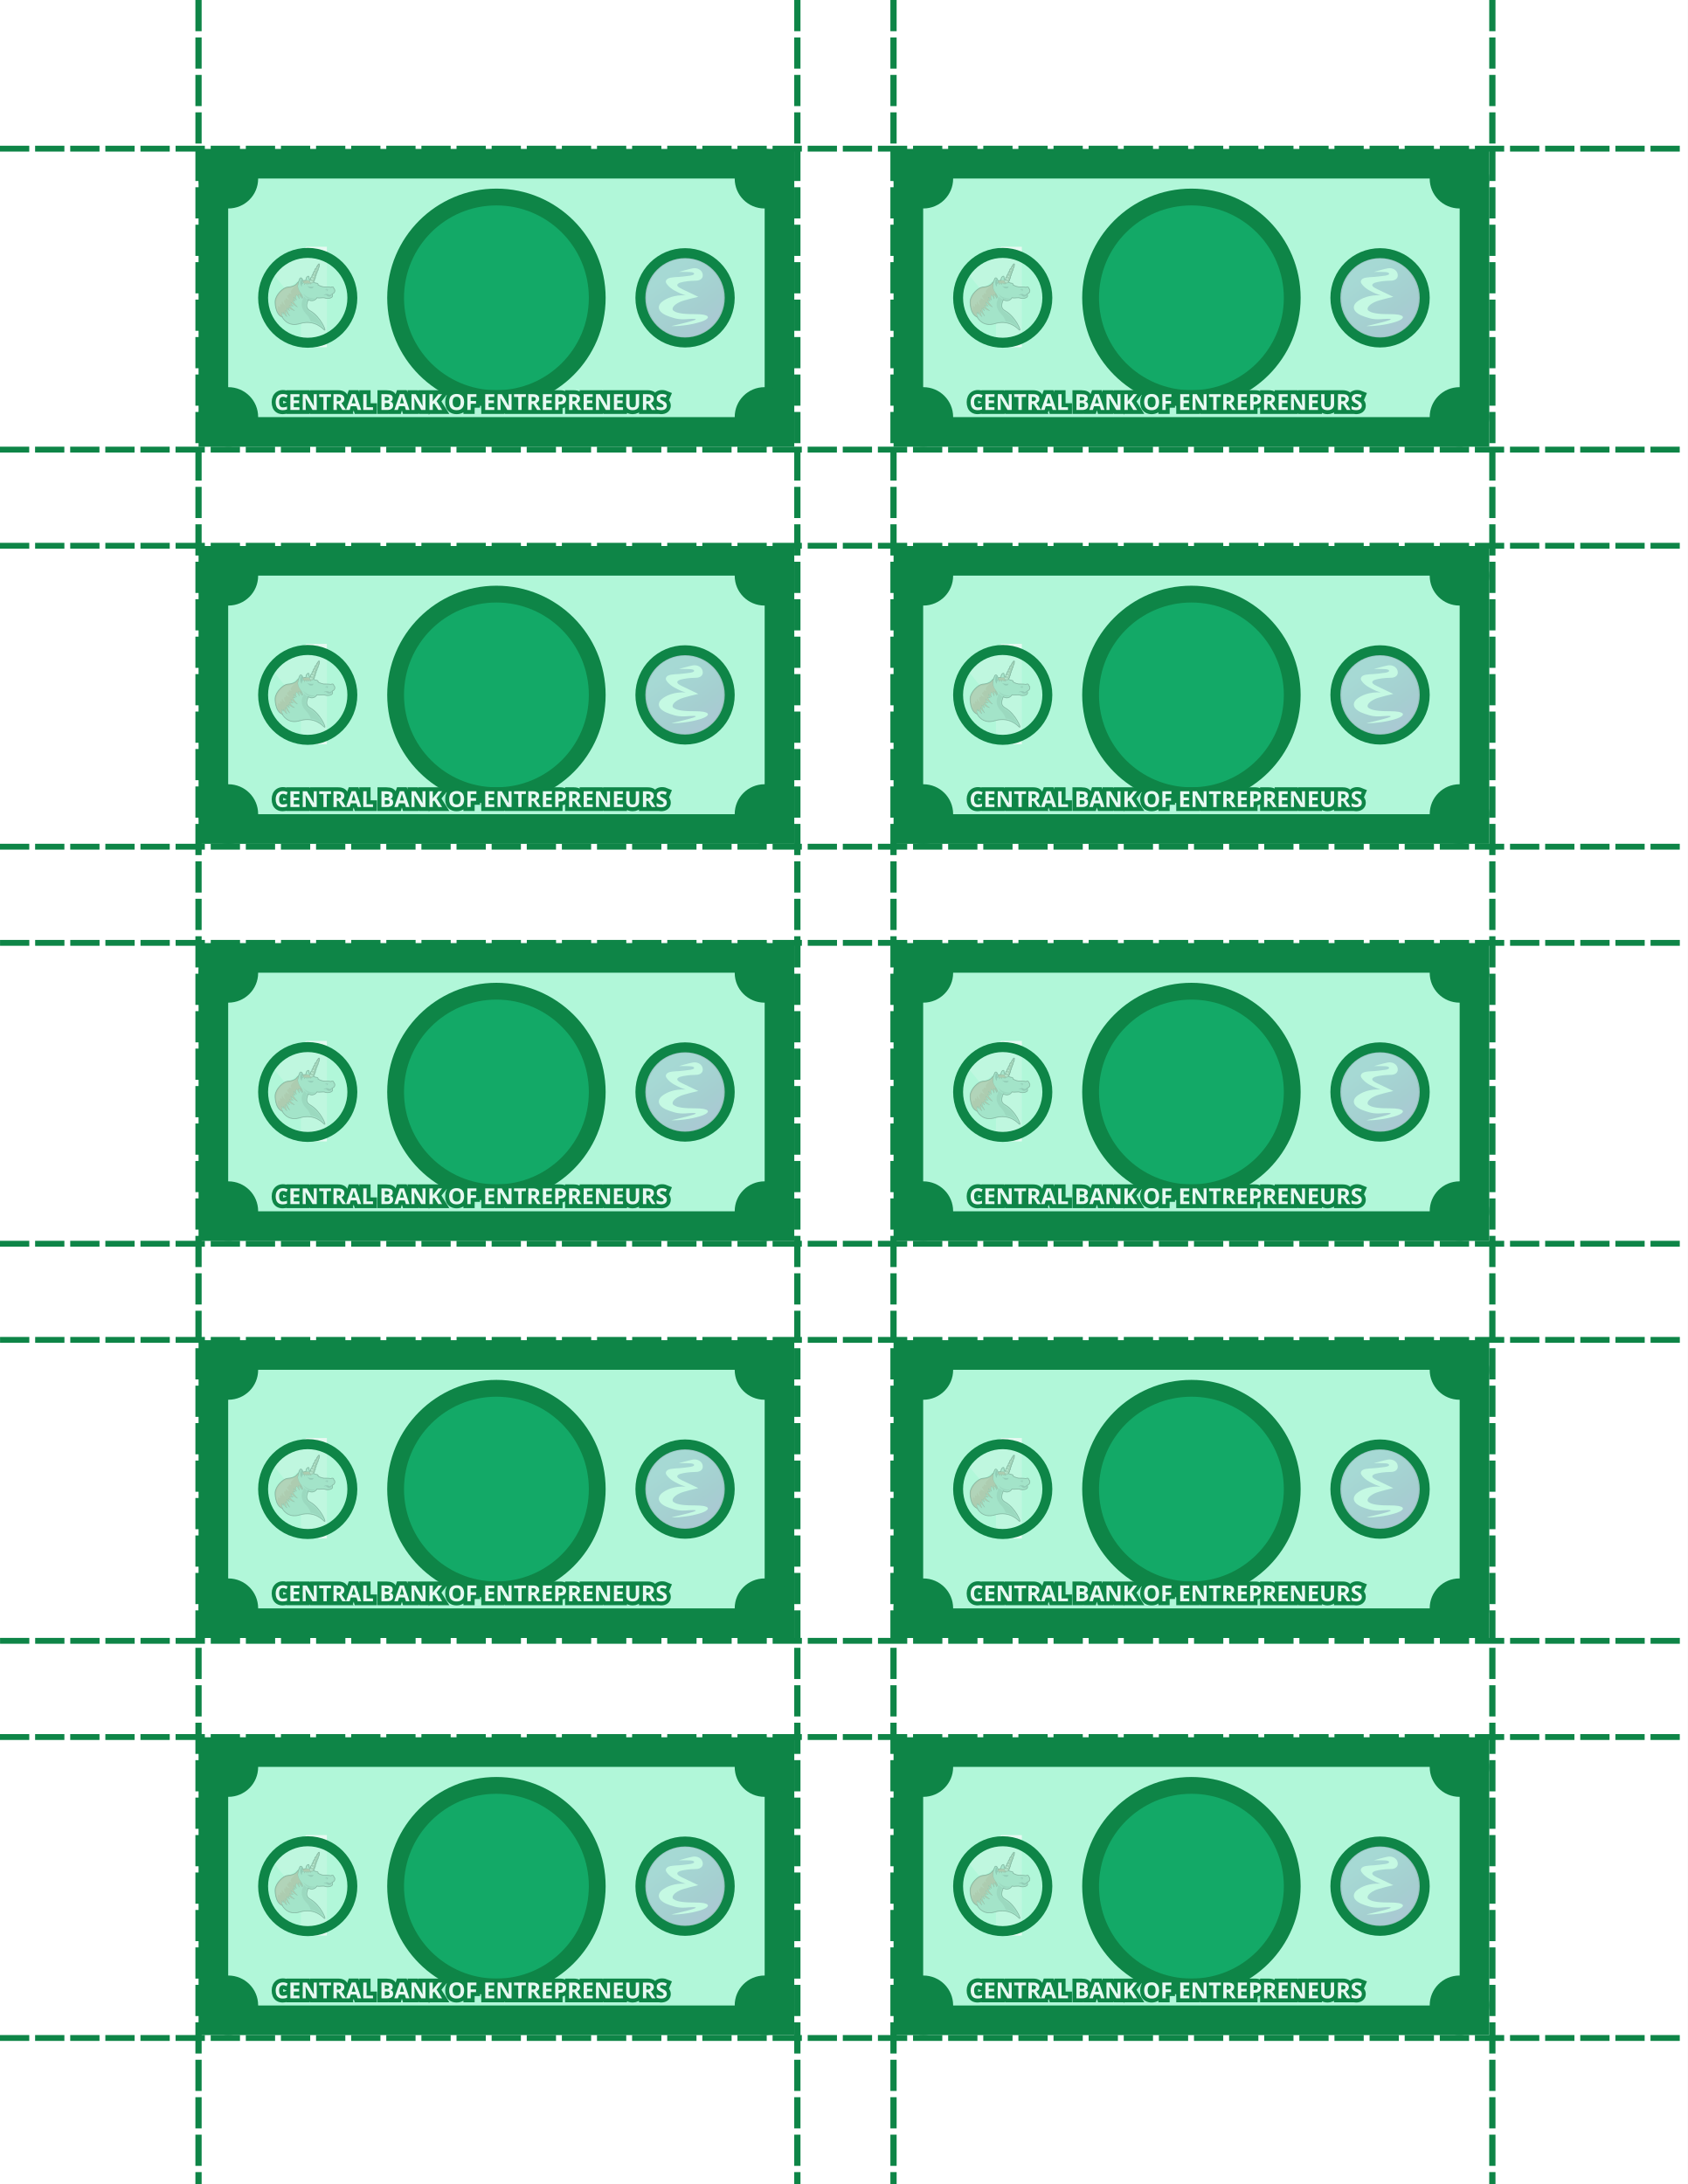
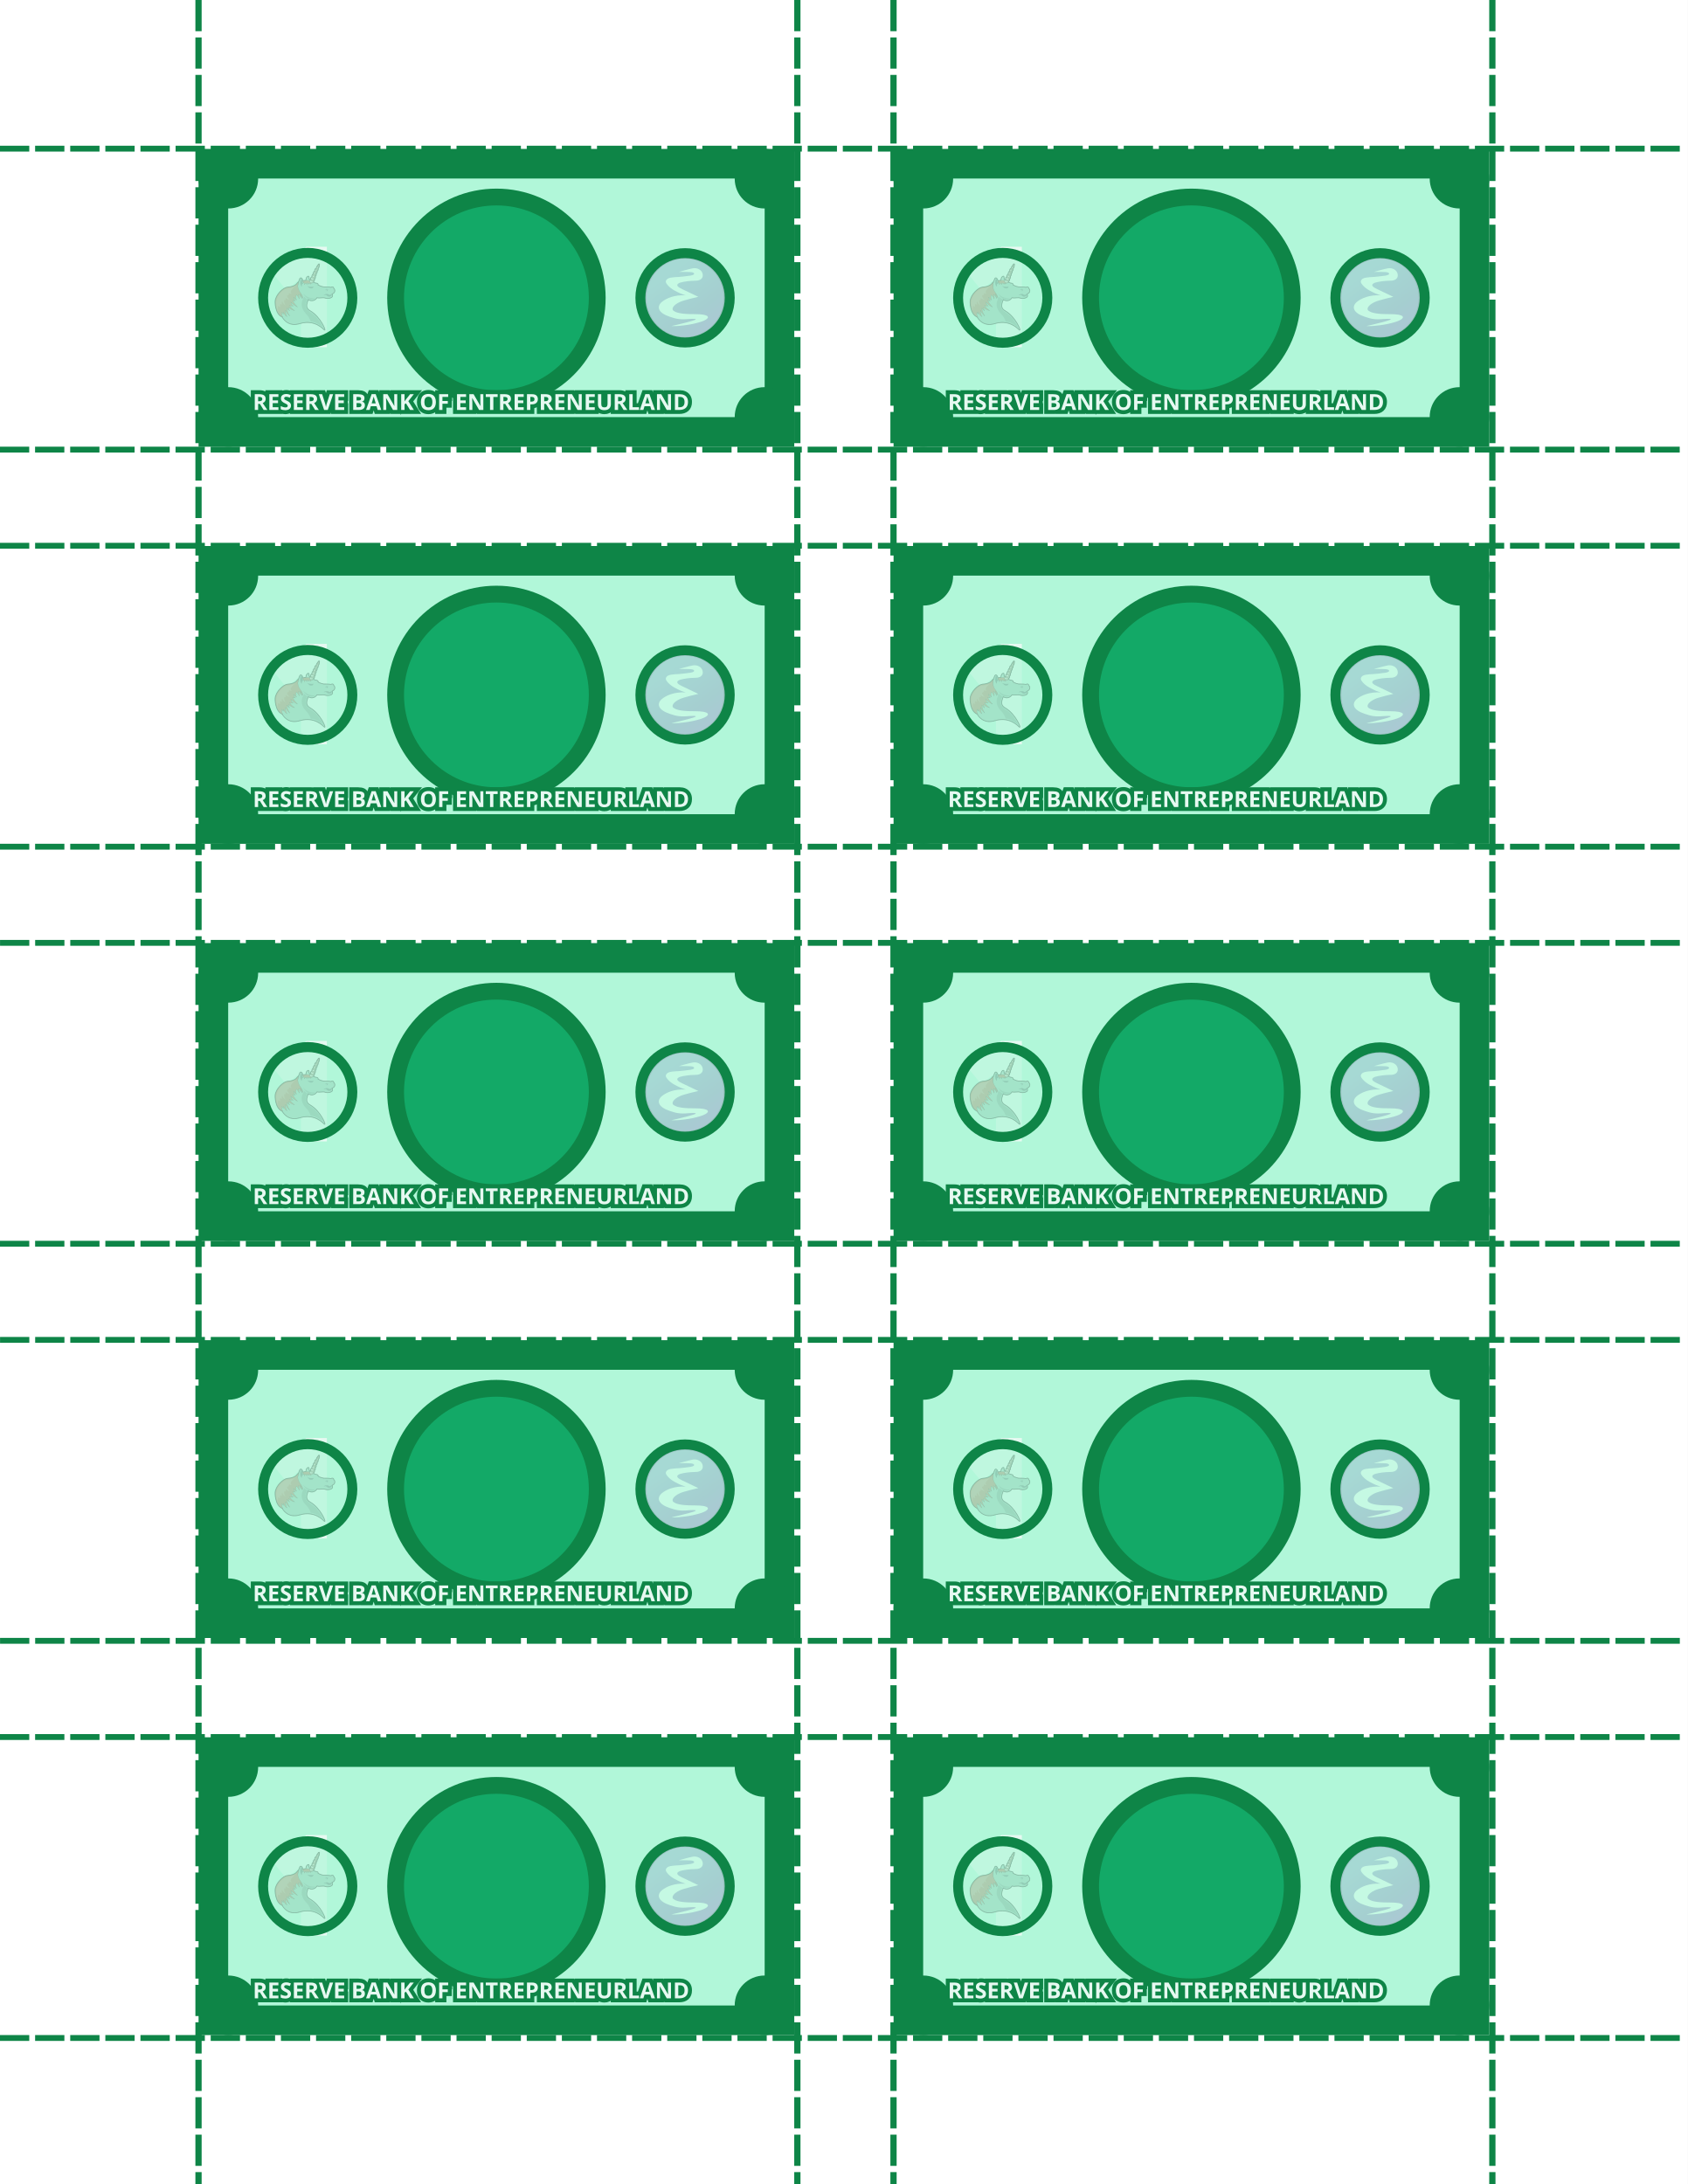
<svg xmlns="http://www.w3.org/2000/svg" xmlns:xlink="http://www.w3.org/1999/xlink" width="8.5in" height="11in" viewBox="0 0 215.9 279.4" version="1.1" id="svg1" xml:space="preserve">
  <defs id="defs1">
    <linearGradient y2="300.74" x2="236.614" y1="-161.851" x1="-122.202" spreadMethod="pad" gradientTransform="matrix(0.08192422,0,0,0.07764193,75.01818,46.24182)" gradientUnits="userSpaceOnUse" id="linearGradient4245" xlink:href="#linearGradient4284" />
    <linearGradient id="linearGradient4284">
      <stop offset="0" style="stop-color:#8381c5;stop-opacity:1" id="stop4286" />
      <stop id="stop4290" style="stop-color:#7e55b3;stop-opacity:0.996" offset="0.566" />
      <stop offset="1" style="stop-color:#a52ecb;stop-opacity:0.992" id="stop4288" />
    </linearGradient>
    <linearGradient y2="66.018" x2="173.945" y1="396.607" x1="447.809" gradientTransform="matrix(0.09251715,0,0,0.09251715,52.23944,23.01467)" gradientUnits="userSpaceOnUse" id="linearGradient4247" xlink:href="#linearGradient4292" />
    <linearGradient id="linearGradient4292">
      <stop id="stop4294" offset="0" style="stop-color:#411f5d;stop-opacity:1" />
      <stop id="stop4296" offset="1" style="stop-color:#5b2a85;stop-opacity:1" />
    </linearGradient>
    <filter height="1.106" y="-0.053" width="1.107" x="-0.054" id="filter4350" style="color-interpolation-filters:sRGB">
      <feGaussianBlur id="feGaussianBlur4352" stdDeviation="8.785" />
    </filter>
    <pattern id="EMFhbasepattern" patternUnits="userSpaceOnUse" width="6" height="6" x="0" y="0" />
    <filter height="1.106" y="-0.053" width="1.107" x="-0.054" id="filter4350-1" style="color-interpolation-filters:sRGB">
      <feGaussianBlur id="feGaussianBlur4352-1" stdDeviation="8.785" />
    </filter>
    <filter height="1.106" y="-0.053" width="1.107" x="-0.054" id="filter4350-1-6" style="color-interpolation-filters:sRGB">
      <feGaussianBlur id="feGaussianBlur4352-1-0" stdDeviation="8.785" />
    </filter>
    <filter height="1.106" y="-0.053" width="1.107" x="-0.054" id="filter4350-1-7" style="color-interpolation-filters:sRGB">
      <feGaussianBlur id="feGaussianBlur4352-1-1" stdDeviation="8.785" />
    </filter>
    <filter height="1.106" y="-0.053" width="1.107" x="-0.054" id="filter4350-1-6-9" style="color-interpolation-filters:sRGB">
      <feGaussianBlur id="feGaussianBlur4352-1-0-9" stdDeviation="8.785" />
    </filter>
    <linearGradient id="linearGradient4-8" gradientTransform="scale(0.9950707,1.004954)" x1="53.657" y1="24.04" x2="98.84" y2="24.04" gradientUnits="userSpaceOnUse">
      <stop offset="0" style="stop-color:#8381c5;stop-opacity:1" id="stop1" />
      <stop id="stop2" style="stop-color:#7e55b3;stop-opacity:0.996" offset="0.566" />
      <stop offset="1" style="stop-color:#a52ecb;stop-opacity:0.992" id="stop3" />
    </linearGradient>
    <filter height="1.106" y="-0.053" width="1.107" x="-0.054" id="filter4350-1-6-9-7" style="color-interpolation-filters:sRGB">
      <feGaussianBlur id="feGaussianBlur4352-1-0-9-2" stdDeviation="8.785" />
    </filter>
    <filter height="1.106" y="-0.053" width="1.107" x="-0.054" id="filter4350-1-7-1" style="color-interpolation-filters:sRGB">
      <feGaussianBlur id="feGaussianBlur4352-1-1-5" stdDeviation="8.785" />
    </filter>
    <filter height="1.106" y="-0.053" width="1.107" x="-0.054" id="filter4350-1-6-9-1" style="color-interpolation-filters:sRGB">
      <feGaussianBlur id="feGaussianBlur4352-1-0-9-6" stdDeviation="8.785" />
    </filter>
    <filter height="1.106" y="-0.053" width="1.107" x="-0.054" id="filter4350-1-7-8" style="color-interpolation-filters:sRGB">
      <feGaussianBlur id="feGaussianBlur4352-1-1-2" stdDeviation="8.785" />
    </filter>
    <filter height="1.106" y="-0.053" width="1.107" x="-0.054" id="filter4350-1-6-9-4" style="color-interpolation-filters:sRGB">
      <feGaussianBlur id="feGaussianBlur4352-1-0-9-5" stdDeviation="8.785" />
    </filter>
    <filter height="1.106" y="-0.053" width="1.107" x="-0.054" id="filter4350-1-7-6" style="color-interpolation-filters:sRGB">
      <feGaussianBlur id="feGaussianBlur4352-1-1-8" stdDeviation="8.785" />
    </filter>
    <clipPath clipPathUnits="userSpaceOnUse" id="clipPath25">
      <rect style="fill:#ff0000;stroke:none;stroke-width:3;stroke-linecap:square;stroke-linejoin:miter;paint-order:stroke markers fill;stop-color:#000000" id="rect25-8" width="78" height="45.033" x="763.613" y="452.824" />
    </clipPath>
    <rect x="74.854" y="-35.632" width="150.536" height="28.174" id="rect17" />
    <rect x="69.606" y="-38.394" width="143.079" height="16.02" id="rect16" />
    <rect x="52.481" y="-37.289" width="204.95" height="16.849" id="rect1" />
    <filter height="1.106" y="-0.053" width="1.107" x="-0.054" id="filter4350-2" style="color-interpolation-filters:sRGB">
      <feGaussianBlur id="feGaussianBlur4352-3" stdDeviation="8.785" />
    </filter>
  </defs>
  <g id="layer4">
    <rect style="fill:#ffffff;fill-opacity:1;stroke:none;stroke-width:0.026;stroke-linecap:square;paint-order:stroke fill markers" id="rect3" width="215.9" height="279.4" x="0" y="0" />
  </g>
  <g id="layer1">
    <g id="g3" transform="matrix(0.2645833,0,0,0.2645833,25.4,19.05)">
      <g id="g1" transform="translate(-0.6175675,-17.68023)">
        <rect style="display:inline;fill:#b1f7d9;fill-opacity:1;stroke:#0e8547;stroke-width:14.314;stroke-dasharray:none;stroke-opacity:1;paint-order:markers fill stroke" id="rect2" width="273.686" height="129.686" x="7.774" y="24.837" />
        <g id="g5" transform="matrix(3.40826,0,0,3.40826,9.145188,-41.00103)" style="stroke-width:2.113;stroke-dasharray:none">
          <circle style="fill:#13a967;fill-opacity:1;stroke:#0e8547;stroke-width:2.384;stroke-dasharray:none;stroke-opacity:1;paint-order:markers fill stroke" id="path3" cx="39.748" cy="38.343" r="14.3" />
          <text xml:space="preserve" style="font-style:normal;font-variant:normal;font-weight:bold;font-stretch:normal;font-size:18.778px;font-family:'Overpass Mono';-inkscape-font-specification:'Overpass Mono Bold';text-align:start;writing-mode:lr-tb;direction:ltr;text-anchor:start;fill:#ffffff;fill-opacity:1;stroke:none;stroke-width:0.845;stroke-dasharray:none;stroke-opacity:1;paint-order:markers fill stroke" x="39.748" y="44.924" id="text3">
            <tspan id="tspan3" x="39.748" y="44.924" style="font-size:18.778px;text-align:center;text-anchor:middle;fill:#e6f9f1;fill-opacity:1;stroke:#e6f9f1;stroke-width:0.845;stroke-linejoin:miter;stroke-dasharray:none;stroke-opacity:1">1</tspan>
          </text>
        </g>
        <ellipse style="fill:#0e8547;fill-opacity:1;stroke:none;stroke-width:0;stroke-linecap:square;stroke-dasharray:none;stroke-opacity:1;paint-order:stroke fill markers" id="path18" cx="-529.089" cy="-5.522" rx="14.4" ry="0" transform="scale(-1,1)" />
        <ellipse style="fill:#0e8547;fill-opacity:1;stroke-width:0.515;stroke-linecap:square;stroke-dasharray:2.059, 1.03;paint-order:stroke fill markers" id="path15" cx="5.651" cy="26.399" rx="3.35" ry="3.326" transform="matrix(4.299104,0,0,4.329129,-9.276734,-82.20404)" />
        <circle style="fill:#0e8547;fill-opacity:1;stroke-width:2.221;stroke-linecap:square;stroke-dasharray:8.884, 4.442;paint-order:stroke fill markers" id="path15-8" cx="274.218" cy="32.08" r="14.4" />
        <circle style="fill:#0e8547;fill-opacity:1;stroke-width:2.221;stroke-linecap:square;stroke-dasharray:8.884, 4.442;paint-order:stroke fill markers" id="path15-8-1" cx="15.018" cy="147.28" r="14.4" />
        <circle style="fill:#0e8547;fill-opacity:1;stroke-width:2.221;stroke-linecap:square;stroke-dasharray:8.884, 4.442;paint-order:stroke fill markers" id="path15-8-1-2" cx="274.218" cy="147.28" r="14.4" />
      </g>
      <g id="layer1-4" transform="matrix(4.299104,0,0,4.329129,-9.894301,-99.88427)">
        <g id="g2" transform="matrix(0.04694568,0,0,0.04694568,14.47833,37.84008)">
          <path fill="#a04d32" stroke="#000000" stroke-width="3" d="m 64.049,17.456 c -0.205,-3.15 -2.842,-4.366 -5.993,-2.125 -7.22,-1.297 -14.305,-0.687 -17.8,-0.981 -7.662,-1.073 -14.041,-5.128 -14.041,-5.128 0.932,-1.239 0.486,-3.917 -5.498,-4.101 -1.646,-0.542 -3.336,-1.327 -4.933,-1.979 0.544,-1.145 -0.133,-2.836 -0.133,-2.836 2.435,-0.672 2.808,-3.842 1.848,-5.709 3.106,0.084 2.612,-4.718 2.183,-6.381 2.435,-0.923 2.77,-3.831 1.763,-6.129 2.938,-0.671 3.022,-4.114 2.77,-6.548 3.023,-0.168 2.604,-5.457 2.604,-6.549 2.604,-1.679 2.016,-3.946 2.425,-6.573 1.605,-3.25 -0.577,-4.173 -2.116,-0.71 -1.651,3.001 -3.77,4.311 -3.75,6.528 0.755,1.259 -5.625,3.106 -3.61,7.052 -1.428,1.763 -4.785,4.03 -3.592,6.733 -0.606,1.326 -4.888,4.433 -3.041,7.371 -4.03,2.687 -3.79,3.335 -2.938,5.793 -1.147,0.736 -2.318,1.862 -2.995,3.094 -1.32,-1.568 -2.603,-4.429 -2.584,-8.294 0,-3.275 -6.1,0.318 -6.1,6.784 0,0.556 -0.056,1.061 -0.134,1.542 -2.11,0.243 -4.751,0.707 -8.08,1.494 -0.106,0.073 -0.157,0.186 -0.182,0.316 a 8.704,8.704 0 0 1 -0.277,-1.553 c -0.582,-3.79 -4.934,-9.56 -7.057,-2.434 -1.096,2.611 -1.74,4.392 -2.115,5.789 v 0 c 0,0 -0.336,0.226 -0.957,0.61 -2.62,1.622 -3.562,6.686 -13.075,9.883 -3.211,1.079 -7.4,1.945 -12.96,2.395 -9.57,0.773 -27.887,17.314 -29.114,33.097 -0.283,3.964 0.31,13.737 3.596,22.31 l 0.005,0.02 c 0.015,0.042 0.032,0.081 0.048,0.122 0.052,0.134 0.103,0.267 0.156,0.398 0.28,0.718 0.579,1.405 0.895,2.062 1.885,4.028 4.46,7.59 7.934,9.882 a 25.252,25.252 0 0 0 4.372,2.762 c 5.907,9.749 18.442,22.252 42.075,14.859 36.255,-10.284 56.263,13.809 58.568,15.5 3.399,3.433 -8.786,-29.835 -34.587,-44.788 -15.253,-8.322 -5.678,-22.656 -4.585,-27.718 0,0 12.227,8.557 21.087,-4.52 8.004,2.062 13.367,-1.462 20.25,1.03 4.184,1.833 21.77,0.726 15.235,-9.104 4.11,-2.683 4.544,-1.815 6.6,-5.9 1.104,-4.952 -1.403,-6.012 -2.167,-7.366 z m -70.293,-13.299 c -0.041,0.018 -0.086,0.04 -0.125,0.056 0.039,-0.034 0.075,-0.062 0.115,-0.102 z m -13.413,4.523 c -0.073,0.429 -0.143,0.829 -0.212,1.216 0.037,-0.832 0.085,-1.714 0.143,-2.646 0.024,0.435 0.05,0.904 0.069,1.43 z m 10.693,-6.333 c 0.746,1.124 1.662,2.179 1.662,2.179 0,0 -0.875,-0.79 -1.662,-2.179 z" id="path1-1" />
          <path fill="#77aa99" stroke="#000000" stroke-width="0.5" d="m -62.902,75.642 c 0,0 10.02,36.105 46.549,24.68 36.255,-10.284 56.263,13.809 58.568,15.5 3.399,3.433 -8.786,-29.835 -34.587,-44.788 -15.253,-8.322 -5.678,-22.656 -4.585,-27.718 0,0 12.227,8.557 21.087,-4.52 8.004,2.062 13.367,-1.462 20.25,1.03 4.184,1.833 21.77,0.726 15.235,-9.104 4.11,-2.683 4.544,-1.815 6.6,-5.9 1.105,-4.952 -1.402,-6.011 -2.166,-7.366 -0.205,-3.15 -2.842,-4.366 -5.993,-2.125 -7.22,-1.297 -14.305,-0.687 -17.8,-0.981 -7.662,-1.073 -14.041,-5.128 -14.041,-5.128 0.932,-1.239 0.486,-3.917 -5.498,-4.101 -3.287,-1.082 -6.752,-3.136 -9.288,-3.162 -2.567,0 -2.914,-2.537 -2.914,-2.537 -1.606,-0.87 -3.924,-4.252 -3.9,-9.438 0,-3.275 -6.098,0.318 -6.098,6.784 0,6.466 -5.818,7.758 -5.818,7.758 0,0 -2.55,-2.281 -2.855,-5.958 -0.582,-3.79 -4.934,-9.56 -7.057,-2.434 -3.226,7.646 -3.485,9.43 -4.115,13.154 -1.31,7.711 -0.345,8.012 -0.345,8.012 l -32.824,23.43 z" id="path2-13" />
          <path fill="#314b49" stroke="#314b49" stroke-width="0.75" stroke-linecap="round" stroke-linejoin="round" d="m 14.76,14.222 c 1.549,-0.562 0.897,-0.415 1.153,-0.581 -2.96,0.575 -9.635,0.614 -14.317,-1.133 0.392,0.23 2.568,0.962 2.845,1.128 0.218,0.715 0.1,1.438 2.932,2.709 2.559,0.793 5.845,0.461 6.835,-0.529 0.109,-1.684 0.126,-1.065 0.553,-1.594 z" id="path3-5" />
          <path fill="#314b49" stroke="#314b49" stroke-width="0.5" d="m 47.129,33.368 c -2.83,-2.085 -4.881,-0.264 -6.47,-0.413 0.99,-0.645 3.763,-2.062 8.246,-2.062 2.532,0 3.879,2.196 5.57,2.207 1.14,0.007 4.472,-1.71 5.14,-2.378 -0.97,0.838 0.454,1.755 -0.49,3.003 -0.281,0.359 -0.836,1.511 -2.662,2.051 -2.05,0.971 -5.411,1.762 -9.334,-2.408 z" id="path4" />
          <path fill="#314b49" d="m -14.418,-4.578 c 0,0 -3.355,7.996 0.312,15.329 3.667,7.333 0.522,-6.829 4.688,-4.162 3.397,0.385 -2.387,-3.215 -2.033,-7.819 -0.176,-2.892 -1.77,-5.194 -2.967,-3.348 z m 64.404,26.384 c 0,1.121 -1.363,2.03 -3.045,2.03 3.573,-1.121 -0.201,-4.653 -3.045,-2.03 0,-1.121 1.363,-2.03 3.045,-2.03 1.682,0 3.045,0.909 3.045,2.03 z" id="path5" />
          <path fill="#314b49" d="m 44.819,19.222 c 3.772,-0.231 6.336,0.323 5.536,3.138 0.548,-1.126 1.292,-2.83 -1.046,-3.507 -1.746,-0.388 -3.3,-0.378 -4.49,0.369 z" id="path6" />
          <path fill="#a04d32" stroke="#000000" stroke-width="0.5" d="m -9.421,40.623 c 0,-3.521 -1.51,-7.166 -7.04,-14.583 -1.635,-2.192 -2.62,-4.336 -3.211,-6.275 -1.401,-3.295 -3.426,-8.019 -0.613,-17.233 0,0 0.62,-0.384 0,0 -2.62,1.622 -3.562,6.686 -13.075,9.883 -3.211,1.079 -7.4,1.945 -12.96,2.395 -9.568,0.773 -27.886,17.314 -29.113,33.097 -0.283,3.964 0.31,13.737 3.596,22.31 l 0.005,0.02 c 0.015,0.042 0.032,0.081 0.048,0.122 0.052,0.134 0.103,0.267 0.156,0.398 0.28,0.718 0.579,1.405 0.895,2.062 1.885,4.028 4.46,7.59 7.934,9.882 3.084,2.404 5.606,3.306 5.606,3.306 -2.588,-3.578 -3.77,-7.562 -2.263,-12.32 0.65,2.637 1.903,4.162 3.646,4.777 -0.615,-1.884 -0.827,-3.549 0,-4.651 2.567,6.734 5.353,9.031 8.17,10.686 -2.63,-4.914 -4.031,-10.005 -3.77,-15.337 2.569,6.028 6.596,9.945 10.56,13.954 -3.78,-5.966 -6.911,-12.104 -6.977,-19.046 1.693,2.778 3.935,4.932 6.6,6.601 -1.683,-2.709 -2.505,-5.51 -2.263,-8.423 4.424,4.945 9.36,6.607 14.332,8.046 -5.197,-3.625 -9.843,-7.537 -12.32,-12.572 2.972,1.464 5.948,1.693 8.926,1.383 -3.706,-1.872 -5.07,-5.252 -5.783,-9.052 5.177,5.279 10.587,8.827 16.09,11.692 -5.455,-5.26 -9.478,-10.65 -11.565,-16.218 2.1,1.18 4.157,1.736 6.16,1.509 -2.766,-3.124 -3.465,-6.182 -4.211,-9.241 2.637,3.916 4.959,6.022 7.103,7.103 -2.19,-4.482 -2.034,-8.432 -0.503,-12.068 2.524,1.675 4.902,4.295 6.915,9.303 0.73,-2.386 -0.447,-6.364 -1.886,-10.56 2.175,0.622 4.779,3.351 8.17,9.932 -0.33,-3.865 -2.138,-7.775 -4.147,-11.692 3.027,3.51 7.557,12.713 6.788,10.81 z" id="path7" />
          <path fill="#796958" stroke="#000000" stroke-width="0.5" d="m 6.92,1.565 c 0,0 -0.252,7.472 6.717,2.603 3.61,0.084 2.015,-3.862 2.015,-3.862 2.435,-0.672 2.808,-3.842 1.848,-5.709 3.106,0.084 2.612,-4.718 2.183,-6.381 2.435,-0.923 2.77,-3.831 1.763,-6.129 2.938,-0.671 3.022,-4.114 2.77,-6.548 3.023,-0.168 2.604,-5.457 2.604,-6.549 2.604,-1.679 2.016,-3.946 2.425,-6.573 1.605,-3.25 -0.577,-4.173 -2.116,-0.71 -1.651,3.001 -3.77,4.311 -3.75,6.528 0.755,1.259 -5.625,3.106 -3.61,7.052 -1.428,1.763 -4.785,4.03 -3.592,6.733 -0.606,1.326 -4.888,4.433 -3.041,7.371 -4.03,2.687 -3.79,3.335 -2.938,5.793 -2.155,1.38 -4.41,4.131 -3.278,6.381 z" id="path8" />
          <path fill="#ffffff" d="m 24.744,-33.698 c 0,0 -0.735,1.324 -0.735,2.133 0,0.809 2.185,0.568 2.927,-0.227 -1.625,0.024 -2.965,0.289 -2.192,-1.906 z m -4.261,6.27 c 0,0 -0.812,1.068 -0.183,2.316 0.392,0.98 2.807,0.962 3.549,0.167 -1.625,0.024 -4.14,-0.287 -3.366,-2.483 z m -3.135,6.455 c 0,0 -0.998,1.346 -0.492,2.602 0,0.809 2.838,0.956 3.58,0.161 -1.625,0.022 -3.645,-0.489 -3.088,-2.763 z m -3.078,7.162 c 0,0 -1.402,1.542 -0.148,2.945 1.438,0.809 3.744,0.049 4.486,-0.746 -1.625,0.022 -4.894,0.076 -4.337,-2.199 z m -3.004,5.721 c 0,0 -1.575,1.414 -0.02,3.312 1.438,0.809 4.57,0.198 5.312,-0.597 -1.624,0.024 -5.99,-1.346 -5.292,-2.715 z m -3.147,6.741 c 0,0 -1.403,1.542 -0.15,2.945 1.439,0.809 6.037,-0.186 6.779,-0.981 -1.625,0.023 -7.185,0.311 -6.63,-1.964 z" id="path9" />
          <path fill="#a04d32" stroke="#000000" stroke-width="0.5" d="m 7.002,1.679 c -0.45,-0.45 -0.534,-0.896 -0.367,-1.718 0,0 0.369,-4.107 -16.333,-0.158 -1.072,0.74 2.396,4.722 2.396,4.722 0,0 0.418,0.215 1.047,-0.415 0.253,1.123 0.852,4.081 0.233,4.579 1.245,-0.771 1.868,-1.946 1.676,-4.125 2.122,0.461 3.742,1.64 4.692,3.779 0.304,-1.4 0.603,-2.799 -0.384,-4.126 2.182,0.285 3.88,1.496 5.362,3.124 0.22,-0.933 0.354,-1.883 0,-2.931 1.39,0.473 2.587,1.607 3.71,2.988 0,0 0.21,-3.862 -2.032,-5.719 z" id="path10" />
          <path opacity="0.26" d="m -9.02,29.325 c 0,0 6.76,13.59 17.595,13.991 10.834,0.401 10.834,-2.73 10.834,-2.73 0,0 -15.527,3.048 -28.43,-11.261 z m 3.155,7.694 c 2.279,3.104 4.856,5.221 7.722,6.382 0,0 -7.365,11.108 -3.611,20.023 3.754,8.915 13.125,11.053 23.32,21.249 7.943,7.942 17.159,24.961 17.159,24.961 0,0 -17.834,-14.176 -29.42,-13.479 0,0 -2.687,-9.668 -10.585,-17.566 -11.244,-11.245 -16.168,-25.875 -4.585,-41.57 z" id="path11" />
          <path opacity="0.18" fill="#ffffff" d="m -24.633,9.634 c -3.874,2.501 -8.42,7.096 -24.415,8.083 -17.05,6.784 -27.433,26.685 -23.777,40.464 1.348,7.317 3.89,14.18 3.89,14.18 -0.885,-5.919 -1.381,-11.397 1.035,-13.599 1.435,2.384 2.969,2.468 4.507,2.479 -1.59,-2.404 -1.788,-4.808 0,-7.212 1.489,1.525 2.992,1.881 4.507,1.353 -2.128,-2.449 -1.867,-4.848 0,-7.211 1.388,5.022 4.462,7.453 7.662,9.689 -2.208,-4.333 -4.166,-8.672 -2.93,-13.07 1.323,0.729 2.595,0.644 3.83,0 -1.256,-1.576 -0.924,-3.153 0,-4.732 2.948,3.04 6.214,3.724 9.466,4.507 -2.661,-2.454 -5.543,-4.527 -6.761,-9.465 1.5,-1.811 3.269,-2.685 5.408,-2.253 -1.901,-1.167 -1.65,-2.543 0,-4.057 2.089,1.104 4.195,1.352 6.31,1.127 -2.807,-1.68 -8.424,-4.994 11.269,-20.283 z" id="path12" />
          <path opacity="0.27" fill="#ffffff" d="m 1.928,-9.222 c 0.996,-0.963 1.146,-0.65 0.854,0.285 -0.982,2.36 0.353,4.647 0.797,6.206 l -3.871,0.114 c 0.108,-2.271 0.247,-4.794 2.22,-6.605 z" id="path13" />
        </g>
        <circle style="display:inline;fill:#b1f7d9;fill-opacity:0.75;stroke:#0e8547;stroke-width:1.117;stroke-dasharray:none;stroke-opacity:1;paint-order:markers fill stroke" id="path3-4-7-4" cx="14.577" cy="39.704" r="5.018" />
      </g>
      <g id="layer2" transform="translate(-0.6175675,-17.68023)">
        <circle style="display:none;fill:none;fill-opacity:1;stroke:#0036ae;stroke-width:1.911;stroke-dasharray:none;stroke-opacity:1;paint-order:markers fill stroke" id="path14" cx="-144.618" cy="-89.68" r="49.444" transform="scale(-1)" />
      </g>
      <g id="layer3" transform="matrix(4.304015,0,0,4.304015,-46.38746,-98.88716)">
        <g id="g14" transform="matrix(0.2044438,0,0,0.2044438,49.91265,30.12353)">
          <path style="opacity:0.405;fill:#211f46;fill-opacity:0.996;stroke:#0a0b1b;stroke-width:8.533;stroke-miterlimit:4;stroke-dasharray:none;stroke-opacity:1;filter:url(#filter4350-2)" id="path4233" d="m 491.669,257.759 c 0,131.794 -105.76,238.635 -236.222,238.635 -130.462,0 -236.222,-106.84 -236.222,-238.635 0,-131.794 105.76,-238.635 236.222,-238.635 130.462,0 236.222,106.84 236.222,238.635 z" transform="matrix(0.09251715,0,0,0.09251715,52.23944,23.01467)" />
          <path d="m 97.727,46.862 c 0,12.193 -9.785,22.078 -21.855,22.078 -12.07,0 -21.855,-9.885 -21.855,-22.078 0,-12.193 9.785,-22.078 21.855,-22.078 12.07,0 21.855,9.885 21.855,22.078 z" id="path4235" style="fill:url(#linearGradient4245);fill-opacity:1;stroke:url(#linearGradient4247);stroke-width:1.25;stroke-miterlimit:4;stroke-dasharray:none;stroke-opacity:1" />
          <path d="m 68.361,62.37 c 0,0 1.85,0.131 4.231,-0.079 0.964,-0.085 4.624,-0.444 7.361,-1.045 0,0 3.337,-0.714 5.122,-1.372 1.868,-0.688 2.884,-1.272 3.342,-2.1 -0.02,-0.17 0.141,-0.771 -0.72,-1.132 -2.202,-0.924 -4.756,-0.757 -9.809,-0.864 -5.604,-0.193 -7.468,-1.131 -8.461,-1.886 -0.952,-0.766 -0.473,-2.887 3.607,-4.755 2.055,-0.995 10.113,-2.83 10.113,-2.83 -2.714,-1.341 -7.774,-3.699 -8.814,-4.208 -0.912,-0.447 -2.372,-1.119 -2.689,-1.933 -0.359,-0.781 0.847,-1.454 1.521,-1.646 2.17,-0.626 5.233,-1.015 8.021,-1.059 1.401,-0.022 1.629,-0.112 1.629,-0.112 1.934,-0.321 3.206,-1.644 2.676,-3.739 -0.476,-2.138 -2.987,-3.395 -5.373,-2.96 -2.247,0.41 -7.663,1.983 -7.663,1.983 6.694,-0.058 7.815,0.054 8.315,0.753 0.296,0.413 -0.134,0.98 -1.92,1.271 -1.944,0.317 -5.984,0.7 -5.984,0.7 -3.876,0.23 -6.606,0.246 -7.425,1.979 -0.535,1.133 0.571,2.134 1.055,2.761 2.048,2.277 5.005,3.505 6.909,4.41 0.716,0.34 2.818,0.983 2.818,0.983 -6.176,-0.34 -10.631,1.557 -13.245,3.74 -2.956,2.734 -1.648,5.993 4.407,7.999 3.577,1.185 5.351,1.743 10.686,1.262 3.143,-0.169 3.638,-0.069 3.669,0.189 0.044,0.363 -3.49,1.265 -4.455,1.543 -2.455,0.708 -8.89,2.138 -8.922,2.145 z" id="path4237" style="fill:#ffffff;fill-opacity:1;fill-rule:evenodd;stroke:#000000;stroke-width:0;stroke-linecap:butt;stroke-linejoin:miter;stroke-miterlimit:4;stroke-dasharray:none;stroke-opacity:1" />
        </g>
        <circle style="display:inline;fill:#b1f7d9;fill-opacity:0.75;stroke:#0e8547;stroke-width:1.117;stroke-dasharray:none;stroke-opacity:1;paint-order:markers fill stroke" id="path3-4-7-4-1" cx="65.424" cy="39.704" r="5.018" />
      </g>
      <g id="layer4-8">
        <text xml:space="preserve" style="font-size:10.667px;font-family:'Love Ya Like A Sister';-inkscape-font-specification:'Love Ya Like A Sister';text-align:center;letter-spacing:0px;writing-mode:lr-tb;direction:ltr;text-anchor:middle;fill:#e6f9f1;fill-opacity:1;stroke:#0e8547;stroke-width:3.84;stroke-linecap:square;stroke-linejoin:miter;stroke-dasharray:none;stroke-opacity:1;paint-order:stroke fill markers" x="144.208" y="126.219" id="text15">
-           <tspan id="tspan15" x="144.208" y="126.219" style="font-style:normal;font-variant:normal;font-weight:bold;font-stretch:normal;font-size:10.667px;font-family:'Overpass Mono';-inkscape-font-specification:'Overpass Mono Bold';fill:#e6f9f1;fill-opacity:1;stroke:#0e8547;stroke-width:3.84;stroke-linecap:square;stroke-linejoin:miter;stroke-dasharray:none;stroke-opacity:1;paint-order:stroke fill markers">CENTRAL BANK OF ENTREPRENEURS</tspan>
+           <tspan id="tspan15" x="144.208" y="126.219" style="font-style:normal;font-variant:normal;font-weight:bold;font-stretch:normal;font-size:10.667px;font-family:'Overpass Mono';-inkscape-font-specification:'Overpass Mono Bold';fill:#e6f9f1;fill-opacity:1;stroke:#0e8547;stroke-width:3.84;stroke-linecap:square;stroke-linejoin:miter;stroke-dasharray:none;stroke-opacity:1;paint-order:stroke fill markers">RESERVE BANK OF ENTREPRENEURLAND</tspan>
        </text>
      </g>
    </g>
    <use x="0" y="0" xlink:href="#g3" id="use17" transform="translate(88.9)" />
    <use x="0" y="0" xlink:href="#g3" id="use18" transform="translate(3.9695477e-6,50.8)" />
    <use x="0" y="0" xlink:href="#g3" id="use19" transform="translate(88.9,50.8)" />
    <use x="0" y="0" xlink:href="#g3" id="use20" transform="translate(3.7546502e-6,101.6)" />
    <use x="0" y="0" xlink:href="#g3" id="use21" transform="translate(88.9,101.6)" />
    <use x="0" y="0" xlink:href="#g3" id="use22" transform="translate(7.7241979e-6,152.4)" />
    <use x="0" y="0" xlink:href="#g3" id="use23" transform="translate(-2.1489743e-7,203.2)" />
    <use x="0" y="0" xlink:href="#g3" id="use24" transform="translate(88.9,152.4)" />
    <use x="0" y="0" xlink:href="#g3" id="use25" transform="translate(88.9,203.2)" />
  </g>
  <g id="layer5">
    <path style="fill:none;stroke:#0e8547;stroke-width:0.749;stroke-linecap:square;stroke-dasharray:2.995, 1.497;stroke-dashoffset:0;stroke-opacity:1;paint-order:stroke fill markers" d="M 0.374,19.018 H 215.532" id="path1" />
    <path style="fill:none;stroke:#0e8547;stroke-width:0.749;stroke-linecap:square;stroke-dasharray:2.995, 1.497;stroke-dashoffset:0;stroke-opacity:1;paint-order:stroke fill markers" d="M 0.368,57.518 H 215.519" id="path1-8" />
    <path style="fill:none;stroke:#0e8547;stroke-width:0.749;stroke-linecap:square;stroke-dasharray:2.995, 1.497;stroke-dashoffset:0;stroke-opacity:1;paint-order:stroke fill markers" d="M 0.374,108.318 H 215.519" id="path1-8-1" />
    <path style="fill:none;stroke:#0e8547;stroke-width:0.749;stroke-linecap:square;stroke-dasharray:2.995, 1.497;stroke-dashoffset:0;stroke-opacity:1;paint-order:stroke fill markers" d="M 0.374,69.818 H 215.519" id="path1-8-5" />
    <path style="fill:none;stroke:#0e8547;stroke-width:0.749;stroke-linecap:square;stroke-dasharray:2.995, 1.497;stroke-dashoffset:0;stroke-opacity:1;paint-order:stroke fill markers" d="M 0.38,120.619 H 215.539" id="path1-7" />
    <path style="fill:none;stroke:#0e8547;stroke-width:0.749;stroke-linecap:square;stroke-dasharray:2.995, 1.497;stroke-dashoffset:0;stroke-opacity:1;paint-order:stroke fill markers" d="M 0.374,159.111 H 215.525" id="path1-8-6" />
    <path style="fill:none;stroke:#0e8547;stroke-width:0.749;stroke-linecap:square;stroke-dasharray:2.995, 1.497;stroke-dashoffset:0;stroke-opacity:1;paint-order:stroke fill markers" d="M 0.381,209.912 H 215.526" id="path1-8-1-1" />
    <path style="fill:none;stroke:#0e8547;stroke-width:0.749;stroke-linecap:square;stroke-dasharray:2.995, 1.497;stroke-dashoffset:0;stroke-opacity:1;paint-order:stroke fill markers" d="M 0.381,171.411 H 215.526" id="path1-8-5-4" />
    <path style="fill:none;stroke:#0e8547;stroke-width:0.749;stroke-linecap:square;stroke-dasharray:2.995, 1.497;stroke-dashoffset:0;stroke-opacity:1;paint-order:stroke fill markers" d="M 0.374,260.72 H 215.519" id="path1-8-1-1-2" />
    <path style="fill:none;stroke:#0e8547;stroke-width:0.749;stroke-linecap:square;stroke-dasharray:2.995, 1.497;stroke-dashoffset:0;stroke-opacity:1;paint-order:stroke fill markers" d="M 0.374,222.219 H 215.519" id="path1-8-5-4-1" />
    <path style="fill:none;stroke:#0e8547;stroke-width:0.799;stroke-linecap:square;stroke-dasharray:3.194, 1.597;stroke-dashoffset:0;stroke-opacity:1;paint-order:stroke fill markers" d="M 25.393,0.399 V 279.001" id="path2" />
    <path style="fill:none;stroke:#0e8547;stroke-width:0.799;stroke-linecap:square;stroke-dasharray:3.194, 1.597;stroke-dashoffset:0;stroke-opacity:1;paint-order:stroke fill markers" d="M 114.293,0.399 V 279.001" id="path2-1" />
    <path style="fill:none;stroke:#0e8547;stroke-width:0.799;stroke-linecap:square;stroke-dasharray:3.194, 1.597;stroke-dashoffset:0;stroke-opacity:1;paint-order:stroke fill markers" d="M 101.994,0.399 V 279.001" id="path2-1-7" />
    <path style="fill:none;stroke:#0e8547;stroke-width:0.799;stroke-linecap:square;stroke-dasharray:3.194, 1.597;stroke-dashoffset:0;stroke-opacity:1;paint-order:stroke fill markers" d="M 190.894,0.399 V 279.001" id="path2-1-79" />
  </g>
</svg>
